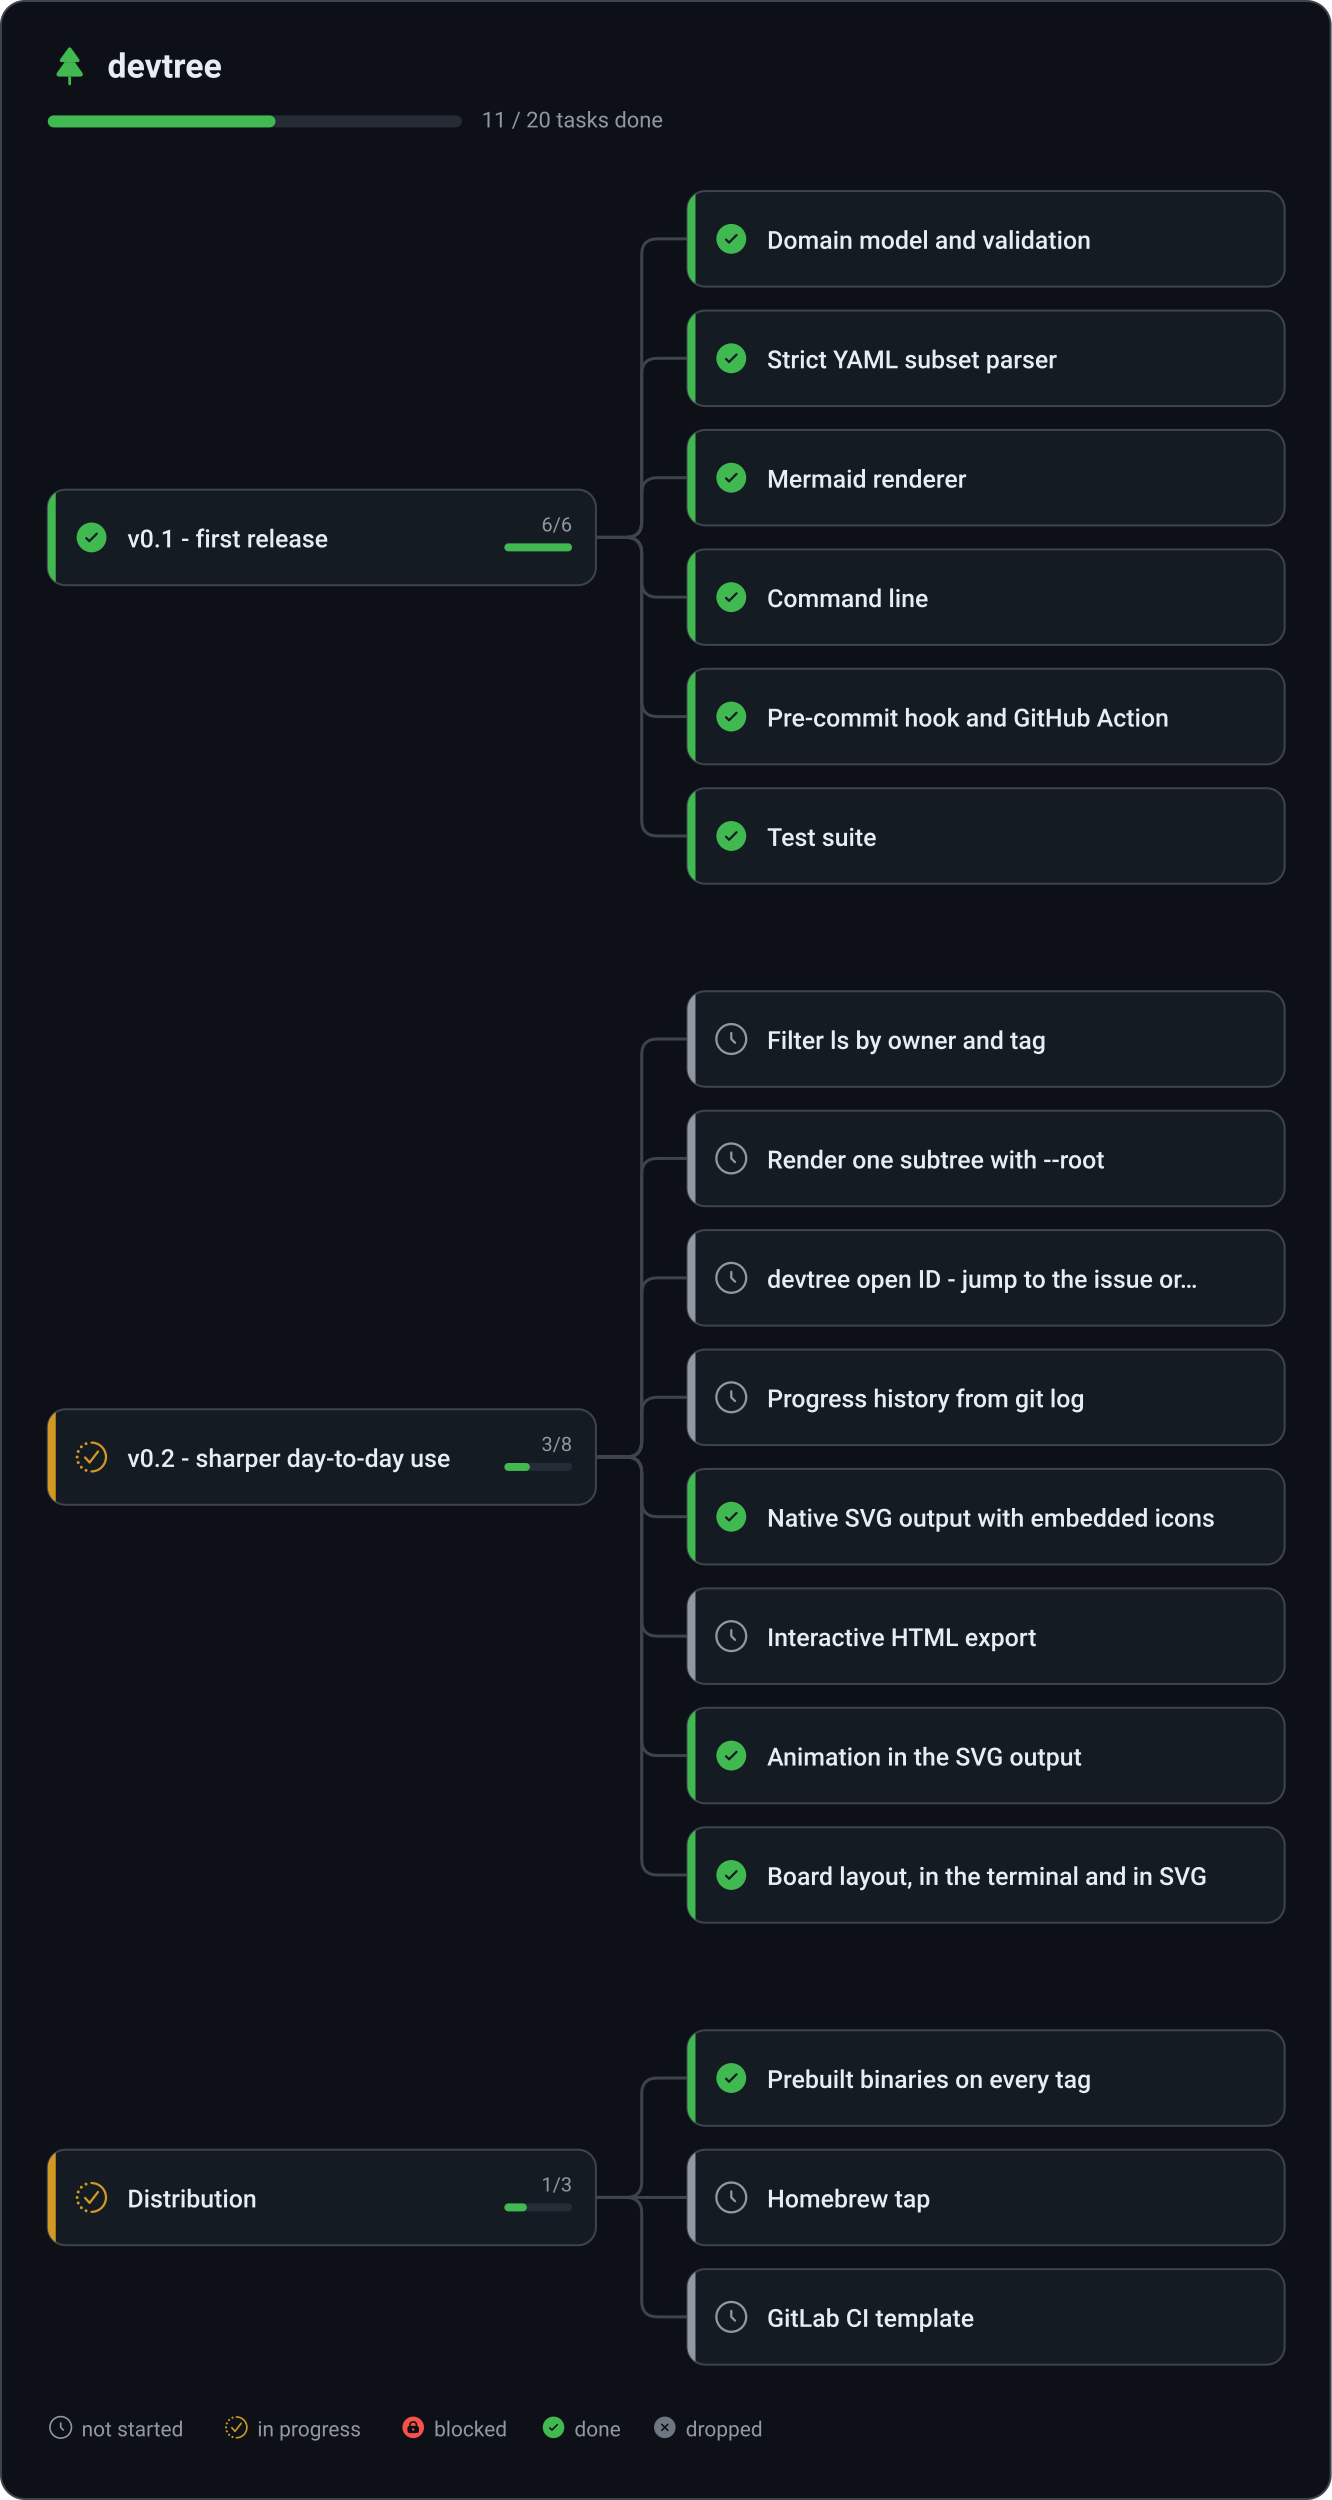
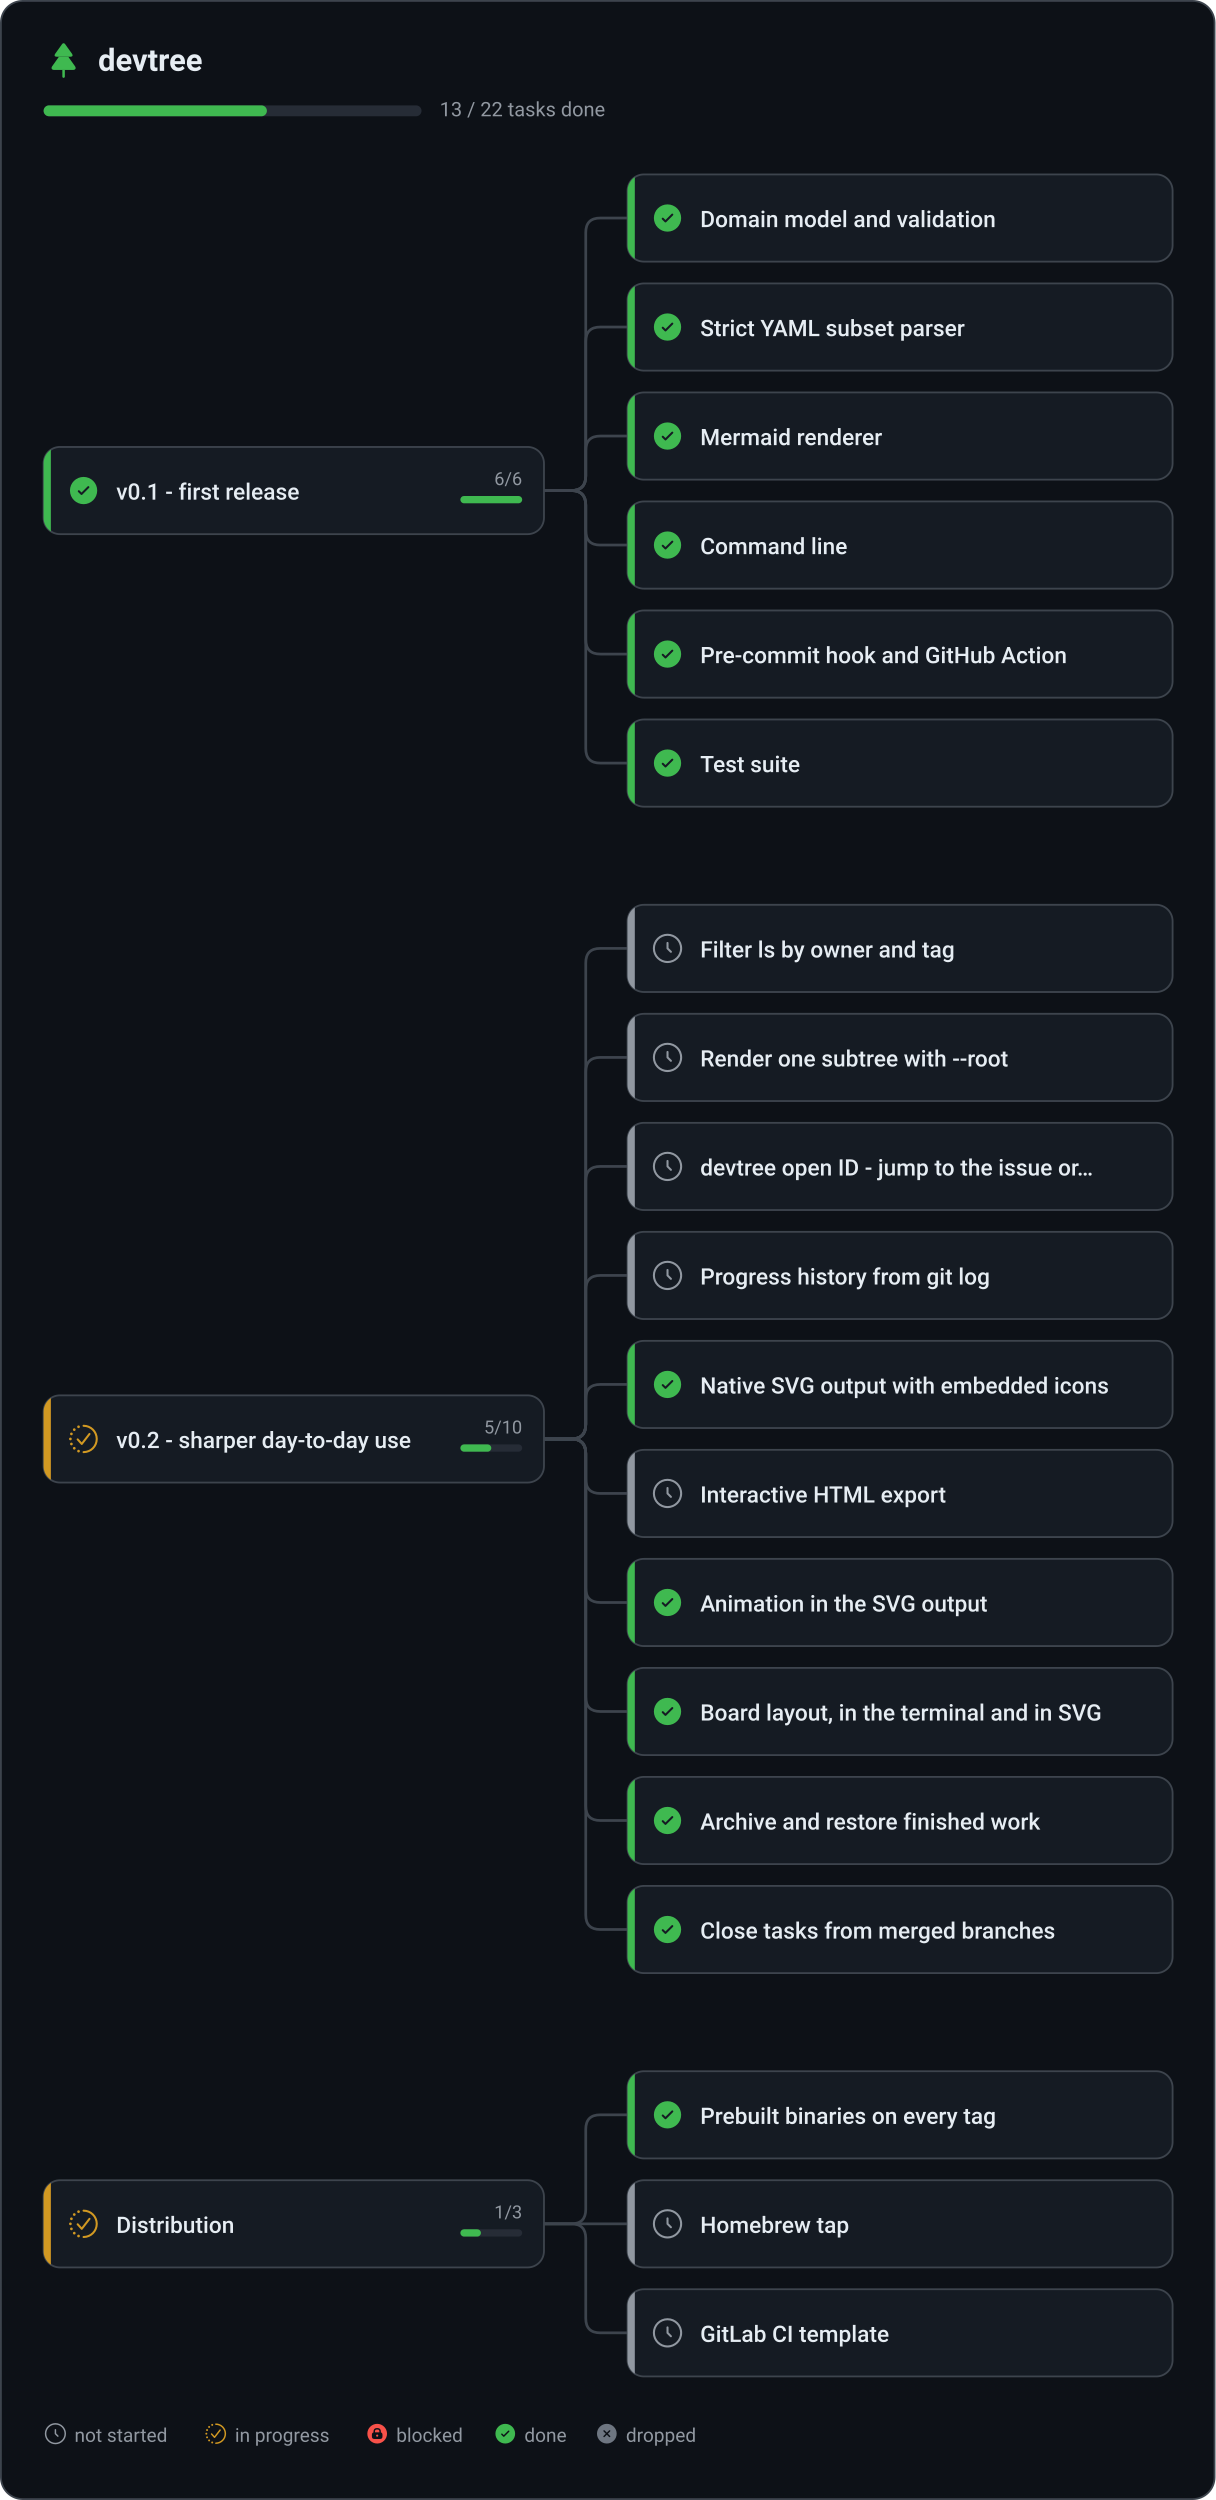
- <svg xmlns="http://www.w3.org/2000/svg" width="669" height="1256" viewBox="0 0 669 1256" font-family="system-ui,-apple-system,'Segoe UI',Roboto,'Helvetica Neue',Arial,sans-serif" role="img" aria-label="devtree development tree, 11 of 20 tasks done">
+ <svg xmlns="http://www.w3.org/2000/svg" width="669" height="1376" viewBox="0 0 669 1376" font-family="system-ui,-apple-system,'Segoe UI',Roboto,'Helvetica Neue',Arial,sans-serif" role="img" aria-label="devtree development tree, 13 of 22 tasks done">
  <style>
@keyframes dt-flow { to { stroke-dashoffset: -16 } }
@keyframes dt-grow { from { transform: scaleX(0) } to { transform: scaleX(1) } }
@keyframes dt-spin { to { transform: rotate(360deg) } }
.dt-flow { animation: dt-flow 1.1s linear infinite }
.dt-grow { animation: dt-grow .9s cubic-bezier(.2,.8,.2,1) both; transform-box: fill-box; transform-origin: left center }
.dt-spin { animation: dt-spin 8s linear infinite; transform-box: fill-box; transform-origin: center }
@media (prefers-reduced-motion: reduce) {
  .dt-flow, .dt-grow, .dt-spin { animation: none }
}
</style>
  <defs>
    <clipPath id="dt-card-0">
      <rect x="0" y="0" width="275.4" height="48.0" rx="9" />
    </clipPath>
    <clipPath id="dt-card-1">
      <rect x="0" y="0" width="300.0" height="48.0" rx="9" />
    </clipPath>
  </defs>
-   <rect x="0.5" y="0.5" width="668" height="1255" rx="12" fill="#0d1117" stroke="#3d444d" />
+   <rect x="0.5" y="0.5" width="668" height="1375" rx="12" fill="#0d1117" stroke="#3d444d" />
  <g transform="translate(24.0,22.0) scale(0.9167)" style="color:#3fb950">
    <path d="M16.169 10.06H7.829C6.649 10.06 6.239 9.27 6.929 8.31L11.099 2.47C11.589 1.77 12.409 1.77 12.899 2.47L17.069 8.31C17.759 9.27 17.349 10.06 16.169 10.06Z" fill="currentColor" />
    <path d="M17.59 17.999H6.41C4.83 17.999 4.29 16.949 5.22 15.669L9.21 10.059H14.79L18.78 15.669C19.71 16.949 19.17 17.999 17.59 17.999Z" fill="currentColor" />
    <path d="M12.75 18V22C12.75 22.41 12.41 22.75 12 22.75C11.59 22.75 11.25 22.41 11.25 22V18H12.75Z" fill="currentColor" />
  </g>
  <text x="54.0" y="39.0" font-size="17" font-weight="600" fill="#e6edf3">devtree</text>
  <rect x="24.0" y="58.0" width="208.0" height="6.0" rx="3.0" fill="#262c36" />
-   <rect x="24.0" y="58.0" width="114.4" height="6.0" rx="3.0" fill="#3fb950" class="dt-grow" />
-   <text x="242.0" y="64.0" font-size="11" fill="#9198a1">11 / 20 tasks done</text>
+   <rect x="24.0" y="58.0" width="122.9" height="6.0" rx="3.0" fill="#3fb950" class="dt-grow" />
+   <text x="242.0" y="64.0" font-size="11" fill="#9198a1">13 / 22 tasks done</text>
  <path d="M299.4 270.0 H314.4 Q322.4 270.0 322.4 262.0 V128.0 Q322.4 120.0 330.4 120.0 H345.4" fill="none" stroke="#3d444d" stroke-width="1.5" />
  <path d="M299.4 270.0 H314.4 Q322.4 270.0 322.4 262.0 V188.0 Q322.4 180.0 330.4 180.0 H345.4" fill="none" stroke="#3d444d" stroke-width="1.5" />
  <path d="M299.4 270.0 H314.4 Q322.4 270.0 322.4 262.0 V248.0 Q322.4 240.0 330.4 240.0 H345.4" fill="none" stroke="#3d444d" stroke-width="1.5" />
  <path d="M299.4 270.0 H314.4 Q322.4 270.0 322.4 278.0 V292.0 Q322.4 300.0 330.4 300.0 H345.4" fill="none" stroke="#3d444d" stroke-width="1.5" />
  <path d="M299.4 270.0 H314.4 Q322.4 270.0 322.4 278.0 V352.0 Q322.4 360.0 330.4 360.0 H345.4" fill="none" stroke="#3d444d" stroke-width="1.5" />
  <path d="M299.4 270.0 H314.4 Q322.4 270.0 322.4 278.0 V412.0 Q322.4 420.0 330.4 420.0 H345.4" fill="none" stroke="#3d444d" stroke-width="1.5" />
-   <path d="M299.4 732.0 H314.4 Q322.4 732.0 322.4 724.0 V530.0 Q322.4 522.0 330.4 522.0 H345.4" fill="none" stroke="#3d444d" stroke-width="1.5" />
-   <path d="M299.4 732.0 H314.4 Q322.4 732.0 322.4 724.0 V590.0 Q322.4 582.0 330.4 582.0 H345.4" fill="none" stroke="#3d444d" stroke-width="1.5" />
-   <path d="M299.4 732.0 H314.4 Q322.4 732.0 322.4 724.0 V650.0 Q322.4 642.0 330.4 642.0 H345.4" fill="none" stroke="#3d444d" stroke-width="1.5" />
-   <path d="M299.4 732.0 H314.4 Q322.4 732.0 322.4 724.0 V710.0 Q322.4 702.0 330.4 702.0 H345.4" fill="none" stroke="#3d444d" stroke-width="1.5" />
-   <path d="M299.4 732.0 H314.4 Q322.4 732.0 322.4 740.0 V754.0 Q322.4 762.0 330.4 762.0 H345.4" fill="none" stroke="#3d444d" stroke-width="1.5" />
-   <path d="M299.4 732.0 H314.4 Q322.4 732.0 322.4 740.0 V814.0 Q322.4 822.0 330.4 822.0 H345.4" fill="none" stroke="#3d444d" stroke-width="1.5" />
-   <path d="M299.4 732.0 H314.4 Q322.4 732.0 322.4 740.0 V874.0 Q322.4 882.0 330.4 882.0 H345.4" fill="none" stroke="#3d444d" stroke-width="1.5" />
-   <path d="M299.4 732.0 H314.4 Q322.4 732.0 322.4 740.0 V934.0 Q322.4 942.0 330.4 942.0 H345.4" fill="none" stroke="#3d444d" stroke-width="1.5" />
-   <path d="M299.4 1104.0 H314.4 Q322.4 1104.0 322.4 1096.0 V1052.0 Q322.4 1044.0 330.4 1044.0 H345.4" fill="none" stroke="#3d444d" stroke-width="1.5" />
-   <path d="M299.4 1104.0 H345.4" fill="none" stroke="#3d444d" stroke-width="1.5" />
-   <path d="M299.4 1104.0 H314.4 Q322.4 1104.0 322.4 1112.0 V1156.0 Q322.4 1164.0 330.4 1164.0 H345.4" fill="none" stroke="#3d444d" stroke-width="1.5" />
+   <path d="M299.4 792.0 H314.4 Q322.4 792.0 322.4 784.0 V530.0 Q322.4 522.0 330.4 522.0 H345.4" fill="none" stroke="#3d444d" stroke-width="1.5" />
+   <path d="M299.4 792.0 H314.4 Q322.4 792.0 322.4 784.0 V590.0 Q322.4 582.0 330.4 582.0 H345.4" fill="none" stroke="#3d444d" stroke-width="1.5" />
+   <path d="M299.4 792.0 H314.4 Q322.4 792.0 322.4 784.0 V650.0 Q322.4 642.0 330.4 642.0 H345.4" fill="none" stroke="#3d444d" stroke-width="1.5" />
+   <path d="M299.4 792.0 H314.4 Q322.4 792.0 322.4 784.0 V710.0 Q322.4 702.0 330.4 702.0 H345.4" fill="none" stroke="#3d444d" stroke-width="1.5" />
+   <path d="M299.4 792.0 H314.4 Q322.4 792.0 322.4 784.0 V770.0 Q322.4 762.0 330.4 762.0 H345.4" fill="none" stroke="#3d444d" stroke-width="1.5" />
+   <path d="M299.4 792.0 H314.4 Q322.4 792.0 322.4 800.0 V814.0 Q322.4 822.0 330.4 822.0 H345.4" fill="none" stroke="#3d444d" stroke-width="1.5" />
+   <path d="M299.4 792.0 H314.4 Q322.4 792.0 322.4 800.0 V874.0 Q322.4 882.0 330.4 882.0 H345.4" fill="none" stroke="#3d444d" stroke-width="1.5" />
+   <path d="M299.4 792.0 H314.4 Q322.4 792.0 322.4 800.0 V934.0 Q322.4 942.0 330.4 942.0 H345.4" fill="none" stroke="#3d444d" stroke-width="1.5" />
+   <path d="M299.4 792.0 H314.4 Q322.4 792.0 322.4 800.0 V994.0 Q322.4 1002.0 330.4 1002.0 H345.4" fill="none" stroke="#3d444d" stroke-width="1.5" />
+   <path d="M299.4 792.0 H314.4 Q322.4 792.0 322.4 800.0 V1054.0 Q322.4 1062.0 330.4 1062.0 H345.4" fill="none" stroke="#3d444d" stroke-width="1.5" />
+   <path d="M299.4 1224.0 H314.4 Q322.4 1224.0 322.4 1216.0 V1172.0 Q322.4 1164.0 330.4 1164.0 H345.4" fill="none" stroke="#3d444d" stroke-width="1.5" />
+   <path d="M299.4 1224.0 H345.4" fill="none" stroke="#3d444d" stroke-width="1.5" />
+   <path d="M299.4 1224.0 H314.4 Q322.4 1224.0 322.4 1232.0 V1276.0 Q322.4 1284.0 330.4 1284.0 H345.4" fill="none" stroke="#3d444d" stroke-width="1.5" />
  <rect x="24.0" y="246.0" width="275.4" height="48.0" rx="9.0" fill="#151b23" stroke="#3d444d" />
  <g transform="translate(24.0,246.0)" clip-path="url(#dt-card-0)">
    <rect x="0.0" y="0.0" width="4.0" height="48.0" rx="0.0" fill="#3fb950" />
  </g>
  <g transform="translate(37.0,261.0) scale(0.75)" style="color:#3fb950">
    <path fill-rule="evenodd" clip-rule="evenodd" d="M22 12C22 17.523 17.523 22 12 22C6.477 22 2 17.523 2 12C2 6.477 6.477 2 12 2C17.523 2 22 6.477 22 12ZM16.03 8.97C16.323 9.263 16.323 9.737 16.03 10.03L11.03 15.03C10.737 15.323 10.263 15.323 9.97 15.03L7.97 13.03C7.677 12.737 7.677 12.263 7.97 11.97C8.263 11.677 8.737 11.677 9.03 11.97L10.5 13.439L12.735 11.204L14.97 8.97C15.263 8.677 15.737 8.677 16.03 8.97Z" fill="currentColor" />
  </g>
  <text x="64.0" y="275.0" font-size="12.5" font-weight="500" fill="#e6edf3">v0.1 - first release</text>
  <text x="287.4" y="267.0" font-size="10" fill="#9198a1" text-anchor="end">6/6</text>
  <rect x="253.4" y="273.0" width="34.0" height="4.0" rx="2.0" fill="#262c36" />
  <rect x="253.4" y="273.0" width="34.0" height="4.0" rx="2.0" fill="#3fb950" class="dt-grow" />
  <rect x="345.4" y="96.0" width="300.0" height="48.0" rx="9.0" fill="#151b23" stroke="#3d444d" />
  <g transform="translate(345.4,96.0)" clip-path="url(#dt-card-1)">
    <rect x="0.0" y="0.0" width="4.0" height="48.0" rx="0.0" fill="#3fb950" />
  </g>
  <g transform="translate(358.4,111.0) scale(0.75)" style="color:#3fb950">
    <path fill-rule="evenodd" clip-rule="evenodd" d="M22 12C22 17.523 17.523 22 12 22C6.477 22 2 17.523 2 12C2 6.477 6.477 2 12 2C17.523 2 22 6.477 22 12ZM16.03 8.97C16.323 9.263 16.323 9.737 16.03 10.03L11.03 15.03C10.737 15.323 10.263 15.323 9.97 15.03L7.97 13.03C7.677 12.737 7.677 12.263 7.97 11.97C8.263 11.677 8.737 11.677 9.03 11.97L10.5 13.439L12.735 11.204L14.97 8.97C15.263 8.677 15.737 8.677 16.03 8.97Z" fill="currentColor" />
  </g>
  <text x="385.4" y="125.0" font-size="12.5" font-weight="500" fill="#e6edf3">Domain model and validation</text>
  <rect x="345.4" y="156.0" width="300.0" height="48.0" rx="9.0" fill="#151b23" stroke="#3d444d" />
  <g transform="translate(345.4,156.0)" clip-path="url(#dt-card-1)">
    <rect x="0.0" y="0.0" width="4.0" height="48.0" rx="0.0" fill="#3fb950" />
  </g>
  <g transform="translate(358.4,171.0) scale(0.75)" style="color:#3fb950">
    <path fill-rule="evenodd" clip-rule="evenodd" d="M22 12C22 17.523 17.523 22 12 22C6.477 22 2 17.523 2 12C2 6.477 6.477 2 12 2C17.523 2 22 6.477 22 12ZM16.03 8.97C16.323 9.263 16.323 9.737 16.03 10.03L11.03 15.03C10.737 15.323 10.263 15.323 9.97 15.03L7.97 13.03C7.677 12.737 7.677 12.263 7.97 11.97C8.263 11.677 8.737 11.677 9.03 11.97L10.5 13.439L12.735 11.204L14.97 8.97C15.263 8.677 15.737 8.677 16.03 8.97Z" fill="currentColor" />
  </g>
  <text x="385.4" y="185.0" font-size="12.5" font-weight="500" fill="#e6edf3">Strict YAML subset parser</text>
  <rect x="345.4" y="216.0" width="300.0" height="48.0" rx="9.0" fill="#151b23" stroke="#3d444d" />
  <g transform="translate(345.4,216.0)" clip-path="url(#dt-card-1)">
    <rect x="0.0" y="0.0" width="4.0" height="48.0" rx="0.0" fill="#3fb950" />
  </g>
  <g transform="translate(358.4,231.0) scale(0.75)" style="color:#3fb950">
    <path fill-rule="evenodd" clip-rule="evenodd" d="M22 12C22 17.523 17.523 22 12 22C6.477 22 2 17.523 2 12C2 6.477 6.477 2 12 2C17.523 2 22 6.477 22 12ZM16.03 8.97C16.323 9.263 16.323 9.737 16.03 10.03L11.03 15.03C10.737 15.323 10.263 15.323 9.97 15.03L7.97 13.03C7.677 12.737 7.677 12.263 7.97 11.97C8.263 11.677 8.737 11.677 9.03 11.97L10.5 13.439L12.735 11.204L14.97 8.97C15.263 8.677 15.737 8.677 16.03 8.97Z" fill="currentColor" />
  </g>
  <text x="385.4" y="245.0" font-size="12.5" font-weight="500" fill="#e6edf3">Mermaid renderer</text>
  <rect x="345.4" y="276.0" width="300.0" height="48.0" rx="9.0" fill="#151b23" stroke="#3d444d" />
  <g transform="translate(345.4,276.0)" clip-path="url(#dt-card-1)">
    <rect x="0.0" y="0.0" width="4.0" height="48.0" rx="0.0" fill="#3fb950" />
  </g>
  <g transform="translate(358.4,291.0) scale(0.75)" style="color:#3fb950">
    <path fill-rule="evenodd" clip-rule="evenodd" d="M22 12C22 17.523 17.523 22 12 22C6.477 22 2 17.523 2 12C2 6.477 6.477 2 12 2C17.523 2 22 6.477 22 12ZM16.03 8.97C16.323 9.263 16.323 9.737 16.03 10.03L11.03 15.03C10.737 15.323 10.263 15.323 9.97 15.03L7.97 13.03C7.677 12.737 7.677 12.263 7.97 11.97C8.263 11.677 8.737 11.677 9.03 11.97L10.5 13.439L12.735 11.204L14.97 8.97C15.263 8.677 15.737 8.677 16.03 8.97Z" fill="currentColor" />
  </g>
  <text x="385.4" y="305.0" font-size="12.5" font-weight="500" fill="#e6edf3">Command line</text>
  <rect x="345.4" y="336.0" width="300.0" height="48.0" rx="9.0" fill="#151b23" stroke="#3d444d" />
  <g transform="translate(345.4,336.0)" clip-path="url(#dt-card-1)">
    <rect x="0.0" y="0.0" width="4.0" height="48.0" rx="0.0" fill="#3fb950" />
  </g>
  <g transform="translate(358.4,351.0) scale(0.75)" style="color:#3fb950">
    <path fill-rule="evenodd" clip-rule="evenodd" d="M22 12C22 17.523 17.523 22 12 22C6.477 22 2 17.523 2 12C2 6.477 6.477 2 12 2C17.523 2 22 6.477 22 12ZM16.03 8.97C16.323 9.263 16.323 9.737 16.03 10.03L11.03 15.03C10.737 15.323 10.263 15.323 9.97 15.03L7.97 13.03C7.677 12.737 7.677 12.263 7.97 11.97C8.263 11.677 8.737 11.677 9.03 11.97L10.5 13.439L12.735 11.204L14.97 8.97C15.263 8.677 15.737 8.677 16.03 8.97Z" fill="currentColor" />
  </g>
  <text x="385.4" y="365.0" font-size="12.5" font-weight="500" fill="#e6edf3">Pre-commit hook and GitHub Action</text>
  <rect x="345.4" y="396.0" width="300.0" height="48.0" rx="9.0" fill="#151b23" stroke="#3d444d" />
  <g transform="translate(345.4,396.0)" clip-path="url(#dt-card-1)">
    <rect x="0.0" y="0.0" width="4.0" height="48.0" rx="0.0" fill="#3fb950" />
  </g>
  <g transform="translate(358.4,411.0) scale(0.75)" style="color:#3fb950">
    <path fill-rule="evenodd" clip-rule="evenodd" d="M22 12C22 17.523 17.523 22 12 22C6.477 22 2 17.523 2 12C2 6.477 6.477 2 12 2C17.523 2 22 6.477 22 12ZM16.03 8.97C16.323 9.263 16.323 9.737 16.03 10.03L11.03 15.03C10.737 15.323 10.263 15.323 9.97 15.03L7.97 13.03C7.677 12.737 7.677 12.263 7.97 11.97C8.263 11.677 8.737 11.677 9.03 11.97L10.5 13.439L12.735 11.204L14.97 8.97C15.263 8.677 15.737 8.677 16.03 8.97Z" fill="currentColor" />
  </g>
  <text x="385.4" y="425.0" font-size="12.5" font-weight="500" fill="#e6edf3">Test suite</text>
-   <rect x="24.0" y="708.0" width="275.4" height="48.0" rx="9.0" fill="#151b23" stroke="#3d444d" />
-   <g transform="translate(24.0,708.0)" clip-path="url(#dt-card-0)">
+   <rect x="24.0" y="768.0" width="275.4" height="48.0" rx="9.0" fill="#151b23" stroke="#3d444d" />
+   <g transform="translate(24.0,768.0)" clip-path="url(#dt-card-0)">
    <rect x="0.0" y="0.0" width="4.0" height="48.0" rx="0.0" fill="#d29922" />
  </g>
-   <g transform="translate(37.0,723.0) scale(0.75)" style="color:#d29922">
+   <g transform="translate(37.0,783.0) scale(0.75)" style="color:#d29922">
    <g class="dt-spin">
      <path d="M 12 2.333 c 5.339 0 9.667 4.328 9.667 9.667 s -4.328 9.667 -9.667 9.667" fill="none" stroke="currentColor" stroke-linecap="round" stroke-linejoin="round" stroke-width="1.5" />
      <polyline points="7.667 12.333 10.667 15.667 16.333 8.333" fill="none" stroke="currentColor" stroke-linecap="round" stroke-linejoin="round" stroke-width="1.5" />
      <circle cx="5.164" cy="18.836" r="1" fill="currentColor" />
      <circle cx="2.333" cy="12" r="1" fill="currentColor" />
      <circle cx="5.164" cy="5.164" r="1" fill="currentColor" />
      <circle cx="8.301" cy="20.931" r="1" fill="currentColor" />
      <circle cx="3.069" cy="15.699" r="1" fill="currentColor" />
      <circle cx="3.069" cy="8.301" r="1" fill="currentColor" />
      <circle cx="8.301" cy="3.069" r="1" fill="currentColor" />
    </g>
  </g>
-   <text x="64.0" y="737.0" font-size="12.5" font-weight="500" fill="#e6edf3">v0.2 - sharper day-to-day use</text>
-   <text x="287.4" y="729.0" font-size="10" fill="#9198a1" text-anchor="end">3/8</text>
-   <rect x="253.4" y="735.0" width="34.0" height="4.0" rx="2.0" fill="#262c36" />
-   <rect x="253.4" y="735.0" width="12.8" height="4.0" rx="2.0" fill="#3fb950" class="dt-grow" />
+   <text x="64.0" y="797.0" font-size="12.5" font-weight="500" fill="#e6edf3">v0.2 - sharper day-to-day use</text>
+   <text x="287.4" y="789.0" font-size="10" fill="#9198a1" text-anchor="end">5/10</text>
+   <rect x="253.4" y="795.0" width="34.0" height="4.0" rx="2.0" fill="#262c36" />
+   <rect x="253.4" y="795.0" width="17.0" height="4.0" rx="2.0" fill="#3fb950" class="dt-grow" />
  <rect x="345.4" y="498.0" width="300.0" height="48.0" rx="9.0" fill="#151b23" stroke="#3d444d" />
  <g transform="translate(345.4,498.0)" clip-path="url(#dt-card-1)">
    <rect x="0.0" y="0.0" width="4.0" height="48.0" rx="0.0" fill="#9198a1" />
  </g>
  <g transform="translate(358.4,513.0) scale(0.75)" style="color:#9198a1">
    <path fill-rule="evenodd" clip-rule="evenodd" d="M12 2.75C6.891 2.75 2.75 6.891 2.75 12C2.75 17.109 6.891 21.25 12 21.25C17.109 21.25 21.25 17.109 21.25 12C21.25 6.891 17.109 2.75 12 2.75ZM1.25 12C1.25 6.063 6.063 1.25 12 1.25C17.937 1.25 22.75 6.063 22.75 12C22.75 17.937 17.937 22.75 12 22.75C6.063 22.75 1.25 17.937 1.25 12ZM12 7.25C12.414 7.25 12.75 7.586 12.75 8V11.689L15.03 13.97C15.323 14.263 15.323 14.737 15.03 15.03C14.737 15.323 14.263 15.323 13.97 15.03L11.47 12.53C11.329 12.39 11.25 12.199 11.25 12V8C11.25 7.586 11.586 7.25 12 7.25Z" fill="currentColor" />
  </g>
  <text x="385.4" y="527.0" font-size="12.5" font-weight="500" fill="#e6edf3">Filter ls by owner and tag</text>
  <rect x="345.4" y="558.0" width="300.0" height="48.0" rx="9.0" fill="#151b23" stroke="#3d444d" />
  <g transform="translate(345.4,558.0)" clip-path="url(#dt-card-1)">
    <rect x="0.0" y="0.0" width="4.0" height="48.0" rx="0.0" fill="#9198a1" />
  </g>
  <g transform="translate(358.4,573.0) scale(0.75)" style="color:#9198a1">
    <path fill-rule="evenodd" clip-rule="evenodd" d="M12 2.75C6.891 2.75 2.75 6.891 2.75 12C2.75 17.109 6.891 21.25 12 21.25C17.109 21.25 21.25 17.109 21.25 12C21.25 6.891 17.109 2.75 12 2.75ZM1.25 12C1.25 6.063 6.063 1.25 12 1.25C17.937 1.25 22.75 6.063 22.75 12C22.75 17.937 17.937 22.75 12 22.75C6.063 22.75 1.25 17.937 1.25 12ZM12 7.25C12.414 7.25 12.75 7.586 12.75 8V11.689L15.03 13.97C15.323 14.263 15.323 14.737 15.03 15.03C14.737 15.323 14.263 15.323 13.97 15.03L11.47 12.53C11.329 12.39 11.25 12.199 11.25 12V8C11.25 7.586 11.586 7.25 12 7.25Z" fill="currentColor" />
  </g>
  <text x="385.4" y="587.0" font-size="12.5" font-weight="500" fill="#e6edf3">Render one subtree with --root</text>
  <rect x="345.4" y="618.0" width="300.0" height="48.0" rx="9.0" fill="#151b23" stroke="#3d444d" />
  <g transform="translate(345.4,618.0)" clip-path="url(#dt-card-1)">
    <rect x="0.0" y="0.0" width="4.0" height="48.0" rx="0.0" fill="#9198a1" />
  </g>
  <g transform="translate(358.4,633.0) scale(0.75)" style="color:#9198a1">
    <path fill-rule="evenodd" clip-rule="evenodd" d="M12 2.75C6.891 2.75 2.75 6.891 2.75 12C2.75 17.109 6.891 21.25 12 21.25C17.109 21.25 21.25 17.109 21.25 12C21.25 6.891 17.109 2.75 12 2.75ZM1.25 12C1.25 6.063 6.063 1.25 12 1.25C17.937 1.25 22.75 6.063 22.75 12C22.75 17.937 17.937 22.75 12 22.75C6.063 22.75 1.25 17.937 1.25 12ZM12 7.25C12.414 7.25 12.75 7.586 12.75 8V11.689L15.03 13.97C15.323 14.263 15.323 14.737 15.03 15.03C14.737 15.323 14.263 15.323 13.97 15.03L11.47 12.53C11.329 12.39 11.25 12.199 11.25 12V8C11.25 7.586 11.586 7.25 12 7.25Z" fill="currentColor" />
  </g>
  <text x="385.4" y="647.0" font-size="12.5" font-weight="500" fill="#e6edf3">devtree open ID - jump to the issue or…</text>
  <rect x="345.4" y="678.0" width="300.0" height="48.0" rx="9.0" fill="#151b23" stroke="#3d444d" />
  <g transform="translate(345.4,678.0)" clip-path="url(#dt-card-1)">
    <rect x="0.0" y="0.0" width="4.0" height="48.0" rx="0.0" fill="#9198a1" />
  </g>
  <g transform="translate(358.4,693.0) scale(0.75)" style="color:#9198a1">
    <path fill-rule="evenodd" clip-rule="evenodd" d="M12 2.75C6.891 2.75 2.75 6.891 2.75 12C2.75 17.109 6.891 21.25 12 21.25C17.109 21.25 21.25 17.109 21.25 12C21.25 6.891 17.109 2.75 12 2.75ZM1.25 12C1.25 6.063 6.063 1.25 12 1.25C17.937 1.25 22.75 6.063 22.75 12C22.75 17.937 17.937 22.75 12 22.75C6.063 22.75 1.25 17.937 1.25 12ZM12 7.25C12.414 7.25 12.75 7.586 12.75 8V11.689L15.03 13.97C15.323 14.263 15.323 14.737 15.03 15.03C14.737 15.323 14.263 15.323 13.97 15.03L11.47 12.53C11.329 12.39 11.25 12.199 11.25 12V8C11.25 7.586 11.586 7.25 12 7.25Z" fill="currentColor" />
  </g>
  <text x="385.4" y="707.0" font-size="12.5" font-weight="500" fill="#e6edf3">Progress history from git log</text>
  <rect x="345.4" y="738.0" width="300.0" height="48.0" rx="9.0" fill="#151b23" stroke="#3d444d" />
  <g transform="translate(345.4,738.0)" clip-path="url(#dt-card-1)">
    <rect x="0.0" y="0.0" width="4.0" height="48.0" rx="0.0" fill="#3fb950" />
  </g>
  <g transform="translate(358.4,753.0) scale(0.75)" style="color:#3fb950">
    <path fill-rule="evenodd" clip-rule="evenodd" d="M22 12C22 17.523 17.523 22 12 22C6.477 22 2 17.523 2 12C2 6.477 6.477 2 12 2C17.523 2 22 6.477 22 12ZM16.03 8.97C16.323 9.263 16.323 9.737 16.03 10.03L11.03 15.03C10.737 15.323 10.263 15.323 9.97 15.03L7.97 13.03C7.677 12.737 7.677 12.263 7.97 11.97C8.263 11.677 8.737 11.677 9.03 11.97L10.5 13.439L12.735 11.204L14.97 8.97C15.263 8.677 15.737 8.677 16.03 8.97Z" fill="currentColor" />
  </g>
  <text x="385.4" y="767.0" font-size="12.5" font-weight="500" fill="#e6edf3">Native SVG output with embedded icons</text>
  <rect x="345.4" y="798.0" width="300.0" height="48.0" rx="9.0" fill="#151b23" stroke="#3d444d" />
  <g transform="translate(345.4,798.0)" clip-path="url(#dt-card-1)">
    <rect x="0.0" y="0.0" width="4.0" height="48.0" rx="0.0" fill="#9198a1" />
  </g>
  <g transform="translate(358.4,813.0) scale(0.75)" style="color:#9198a1">
    <path fill-rule="evenodd" clip-rule="evenodd" d="M12 2.75C6.891 2.75 2.75 6.891 2.75 12C2.75 17.109 6.891 21.25 12 21.25C17.109 21.25 21.25 17.109 21.25 12C21.25 6.891 17.109 2.75 12 2.75ZM1.25 12C1.25 6.063 6.063 1.25 12 1.25C17.937 1.25 22.75 6.063 22.75 12C22.75 17.937 17.937 22.75 12 22.75C6.063 22.75 1.25 17.937 1.25 12ZM12 7.25C12.414 7.25 12.75 7.586 12.75 8V11.689L15.03 13.97C15.323 14.263 15.323 14.737 15.03 15.03C14.737 15.323 14.263 15.323 13.97 15.03L11.47 12.53C11.329 12.39 11.25 12.199 11.25 12V8C11.25 7.586 11.586 7.25 12 7.25Z" fill="currentColor" />
  </g>
  <text x="385.4" y="827.0" font-size="12.5" font-weight="500" fill="#e6edf3">Interactive HTML export</text>
  <rect x="345.4" y="858.0" width="300.0" height="48.0" rx="9.0" fill="#151b23" stroke="#3d444d" />
  <g transform="translate(345.4,858.0)" clip-path="url(#dt-card-1)">
    <rect x="0.0" y="0.0" width="4.0" height="48.0" rx="0.0" fill="#3fb950" />
  </g>
  <g transform="translate(358.4,873.0) scale(0.75)" style="color:#3fb950">
    <path fill-rule="evenodd" clip-rule="evenodd" d="M22 12C22 17.523 17.523 22 12 22C6.477 22 2 17.523 2 12C2 6.477 6.477 2 12 2C17.523 2 22 6.477 22 12ZM16.03 8.97C16.323 9.263 16.323 9.737 16.03 10.03L11.03 15.03C10.737 15.323 10.263 15.323 9.97 15.03L7.97 13.03C7.677 12.737 7.677 12.263 7.97 11.97C8.263 11.677 8.737 11.677 9.03 11.97L10.5 13.439L12.735 11.204L14.97 8.97C15.263 8.677 15.737 8.677 16.03 8.97Z" fill="currentColor" />
  </g>
  <text x="385.4" y="887.0" font-size="12.5" font-weight="500" fill="#e6edf3">Animation in the SVG output</text>
  <rect x="345.4" y="918.0" width="300.0" height="48.0" rx="9.0" fill="#151b23" stroke="#3d444d" />
  <g transform="translate(345.4,918.0)" clip-path="url(#dt-card-1)">
    <rect x="0.0" y="0.0" width="4.0" height="48.0" rx="0.0" fill="#3fb950" />
  </g>
  <g transform="translate(358.4,933.0) scale(0.75)" style="color:#3fb950">
    <path fill-rule="evenodd" clip-rule="evenodd" d="M22 12C22 17.523 17.523 22 12 22C6.477 22 2 17.523 2 12C2 6.477 6.477 2 12 2C17.523 2 22 6.477 22 12ZM16.03 8.97C16.323 9.263 16.323 9.737 16.03 10.03L11.03 15.03C10.737 15.323 10.263 15.323 9.97 15.03L7.97 13.03C7.677 12.737 7.677 12.263 7.97 11.97C8.263 11.677 8.737 11.677 9.03 11.97L10.5 13.439L12.735 11.204L14.97 8.97C15.263 8.677 15.737 8.677 16.03 8.97Z" fill="currentColor" />
  </g>
  <text x="385.4" y="947.0" font-size="12.5" font-weight="500" fill="#e6edf3">Board layout, in the terminal and in SVG</text>
-   <rect x="24.0" y="1080.0" width="275.4" height="48.0" rx="9.0" fill="#151b23" stroke="#3d444d" />
-   <g transform="translate(24.0,1080.0)" clip-path="url(#dt-card-0)">
+   <rect x="345.4" y="978.0" width="300.0" height="48.0" rx="9.0" fill="#151b23" stroke="#3d444d" />
+   <g transform="translate(345.4,978.0)" clip-path="url(#dt-card-1)">
+     <rect x="0.0" y="0.0" width="4.0" height="48.0" rx="0.0" fill="#3fb950" />
+   </g>
+   <g transform="translate(358.4,993.0) scale(0.75)" style="color:#3fb950">
+     <path fill-rule="evenodd" clip-rule="evenodd" d="M22 12C22 17.523 17.523 22 12 22C6.477 22 2 17.523 2 12C2 6.477 6.477 2 12 2C17.523 2 22 6.477 22 12ZM16.03 8.97C16.323 9.263 16.323 9.737 16.03 10.03L11.03 15.03C10.737 15.323 10.263 15.323 9.97 15.03L7.97 13.03C7.677 12.737 7.677 12.263 7.97 11.97C8.263 11.677 8.737 11.677 9.03 11.97L10.5 13.439L12.735 11.204L14.97 8.97C15.263 8.677 15.737 8.677 16.03 8.97Z" fill="currentColor" />
+   </g>
+   <text x="385.4" y="1007.0" font-size="12.5" font-weight="500" fill="#e6edf3">Archive and restore finished work</text>
+   <rect x="345.4" y="1038.0" width="300.0" height="48.0" rx="9.0" fill="#151b23" stroke="#3d444d" />
+   <g transform="translate(345.4,1038.0)" clip-path="url(#dt-card-1)">
+     <rect x="0.0" y="0.0" width="4.0" height="48.0" rx="0.0" fill="#3fb950" />
+   </g>
+   <g transform="translate(358.4,1053.0) scale(0.75)" style="color:#3fb950">
+     <path fill-rule="evenodd" clip-rule="evenodd" d="M22 12C22 17.523 17.523 22 12 22C6.477 22 2 17.523 2 12C2 6.477 6.477 2 12 2C17.523 2 22 6.477 22 12ZM16.03 8.97C16.323 9.263 16.323 9.737 16.03 10.03L11.03 15.03C10.737 15.323 10.263 15.323 9.97 15.03L7.97 13.03C7.677 12.737 7.677 12.263 7.97 11.97C8.263 11.677 8.737 11.677 9.03 11.97L10.5 13.439L12.735 11.204L14.97 8.97C15.263 8.677 15.737 8.677 16.03 8.97Z" fill="currentColor" />
+   </g>
+   <text x="385.4" y="1067.0" font-size="12.5" font-weight="500" fill="#e6edf3">Close tasks from merged branches</text>
+   <rect x="24.0" y="1200.0" width="275.4" height="48.0" rx="9.0" fill="#151b23" stroke="#3d444d" />
+   <g transform="translate(24.0,1200.0)" clip-path="url(#dt-card-0)">
    <rect x="0.0" y="0.0" width="4.0" height="48.0" rx="0.0" fill="#d29922" />
  </g>
-   <g transform="translate(37.0,1095.0) scale(0.75)" style="color:#d29922">
+   <g transform="translate(37.0,1215.0) scale(0.75)" style="color:#d29922">
    <g class="dt-spin">
      <path d="M 12 2.333 c 5.339 0 9.667 4.328 9.667 9.667 s -4.328 9.667 -9.667 9.667" fill="none" stroke="currentColor" stroke-linecap="round" stroke-linejoin="round" stroke-width="1.5" />
      <polyline points="7.667 12.333 10.667 15.667 16.333 8.333" fill="none" stroke="currentColor" stroke-linecap="round" stroke-linejoin="round" stroke-width="1.5" />
      <circle cx="5.164" cy="18.836" r="1" fill="currentColor" />
      <circle cx="2.333" cy="12" r="1" fill="currentColor" />
      <circle cx="5.164" cy="5.164" r="1" fill="currentColor" />
      <circle cx="8.301" cy="20.931" r="1" fill="currentColor" />
      <circle cx="3.069" cy="15.699" r="1" fill="currentColor" />
      <circle cx="3.069" cy="8.301" r="1" fill="currentColor" />
      <circle cx="8.301" cy="3.069" r="1" fill="currentColor" />
    </g>
  </g>
-   <text x="64.0" y="1109.0" font-size="12.5" font-weight="500" fill="#e6edf3">Distribution</text>
-   <text x="287.4" y="1101.0" font-size="10" fill="#9198a1" text-anchor="end">1/3</text>
-   <rect x="253.4" y="1107.0" width="34.0" height="4.0" rx="2.0" fill="#262c36" />
-   <rect x="253.4" y="1107.0" width="11.3" height="4.0" rx="2.0" fill="#3fb950" class="dt-grow" />
-   <rect x="345.4" y="1020.0" width="300.0" height="48.0" rx="9.0" fill="#151b23" stroke="#3d444d" />
-   <g transform="translate(345.4,1020.0)" clip-path="url(#dt-card-1)">
-     <rect x="0.0" y="0.0" width="4.0" height="48.0" rx="0.0" fill="#3fb950" />
-   </g>
-   <g transform="translate(358.4,1035.0) scale(0.75)" style="color:#3fb950">
-     <path fill-rule="evenodd" clip-rule="evenodd" d="M22 12C22 17.523 17.523 22 12 22C6.477 22 2 17.523 2 12C2 6.477 6.477 2 12 2C17.523 2 22 6.477 22 12ZM16.03 8.97C16.323 9.263 16.323 9.737 16.03 10.03L11.03 15.03C10.737 15.323 10.263 15.323 9.97 15.03L7.97 13.03C7.677 12.737 7.677 12.263 7.97 11.97C8.263 11.677 8.737 11.677 9.03 11.97L10.5 13.439L12.735 11.204L14.97 8.97C15.263 8.677 15.737 8.677 16.03 8.97Z" fill="currentColor" />
-   </g>
-   <text x="385.4" y="1049.0" font-size="12.5" font-weight="500" fill="#e6edf3">Prebuilt binaries on every tag</text>
-   <rect x="345.4" y="1080.0" width="300.0" height="48.0" rx="9.0" fill="#151b23" stroke="#3d444d" />
-   <g transform="translate(345.4,1080.0)" clip-path="url(#dt-card-1)">
-     <rect x="0.0" y="0.0" width="4.0" height="48.0" rx="0.0" fill="#9198a1" />
-   </g>
-   <g transform="translate(358.4,1095.0) scale(0.75)" style="color:#9198a1">
-     <path fill-rule="evenodd" clip-rule="evenodd" d="M12 2.75C6.891 2.75 2.75 6.891 2.75 12C2.75 17.109 6.891 21.25 12 21.25C17.109 21.25 21.25 17.109 21.25 12C21.25 6.891 17.109 2.75 12 2.75ZM1.25 12C1.25 6.063 6.063 1.25 12 1.25C17.937 1.25 22.75 6.063 22.75 12C22.75 17.937 17.937 22.75 12 22.75C6.063 22.75 1.25 17.937 1.25 12ZM12 7.25C12.414 7.25 12.75 7.586 12.75 8V11.689L15.03 13.97C15.323 14.263 15.323 14.737 15.03 15.03C14.737 15.323 14.263 15.323 13.97 15.03L11.47 12.53C11.329 12.39 11.25 12.199 11.25 12V8C11.25 7.586 11.586 7.25 12 7.25Z" fill="currentColor" />
-   </g>
-   <text x="385.4" y="1109.0" font-size="12.5" font-weight="500" fill="#e6edf3">Homebrew tap</text>
+   <text x="64.0" y="1229.0" font-size="12.5" font-weight="500" fill="#e6edf3">Distribution</text>
+   <text x="287.4" y="1221.0" font-size="10" fill="#9198a1" text-anchor="end">1/3</text>
+   <rect x="253.4" y="1227.0" width="34.0" height="4.0" rx="2.0" fill="#262c36" />
+   <rect x="253.4" y="1227.0" width="11.3" height="4.0" rx="2.0" fill="#3fb950" class="dt-grow" />
  <rect x="345.4" y="1140.0" width="300.0" height="48.0" rx="9.0" fill="#151b23" stroke="#3d444d" />
  <g transform="translate(345.4,1140.0)" clip-path="url(#dt-card-1)">
-     <rect x="0.0" y="0.0" width="4.0" height="48.0" rx="0.0" fill="#9198a1" />
-   </g>
-   <g transform="translate(358.4,1155.0) scale(0.75)" style="color:#9198a1">
-     <path fill-rule="evenodd" clip-rule="evenodd" d="M12 2.75C6.891 2.75 2.75 6.891 2.75 12C2.75 17.109 6.891 21.25 12 21.25C17.109 21.25 21.25 17.109 21.25 12C21.25 6.891 17.109 2.75 12 2.75ZM1.25 12C1.25 6.063 6.063 1.25 12 1.25C17.937 1.25 22.75 6.063 22.75 12C22.75 17.937 17.937 22.75 12 22.75C6.063 22.75 1.25 17.937 1.25 12ZM12 7.25C12.414 7.25 12.75 7.586 12.75 8V11.689L15.03 13.97C15.323 14.263 15.323 14.737 15.03 15.03C14.737 15.323 14.263 15.323 13.97 15.03L11.47 12.53C11.329 12.39 11.25 12.199 11.25 12V8C11.25 7.586 11.586 7.25 12 7.25Z" fill="currentColor" />
-   </g>
-   <text x="385.4" y="1169.0" font-size="12.5" font-weight="500" fill="#e6edf3">GitLab CI template</text>
-   <g transform="translate(24.0,1213.0) scale(0.5417)" style="color:#9198a1">
-     <path fill-rule="evenodd" clip-rule="evenodd" d="M12 2.75C6.891 2.75 2.75 6.891 2.75 12C2.75 17.109 6.891 21.25 12 21.25C17.109 21.25 21.25 17.109 21.25 12C21.25 6.891 17.109 2.75 12 2.75ZM1.25 12C1.25 6.063 6.063 1.25 12 1.25C17.937 1.25 22.75 6.063 22.75 12C22.75 17.937 17.937 22.75 12 22.75C6.063 22.75 1.25 17.937 1.25 12ZM12 7.25C12.414 7.25 12.75 7.586 12.75 8V11.689L15.03 13.97C15.323 14.263 15.323 14.737 15.03 15.03C14.737 15.323 14.263 15.323 13.97 15.03L11.47 12.53C11.329 12.39 11.25 12.199 11.25 12V8C11.25 7.586 11.586 7.25 12 7.25Z" fill="currentColor" />
-   </g>
-   <text x="41.0" y="1224.0" font-size="10.5" fill="#9198a1">not started</text>
-   <g transform="translate(112.3,1213.0) scale(0.5417)" style="color:#d29922">
+     <rect x="0.0" y="0.0" width="4.0" height="48.0" rx="0.0" fill="#3fb950" />
+   </g>
+   <g transform="translate(358.4,1155.0) scale(0.75)" style="color:#3fb950">
+     <path fill-rule="evenodd" clip-rule="evenodd" d="M22 12C22 17.523 17.523 22 12 22C6.477 22 2 17.523 2 12C2 6.477 6.477 2 12 2C17.523 2 22 6.477 22 12ZM16.03 8.97C16.323 9.263 16.323 9.737 16.03 10.03L11.03 15.03C10.737 15.323 10.263 15.323 9.97 15.03L7.97 13.03C7.677 12.737 7.677 12.263 7.97 11.97C8.263 11.677 8.737 11.677 9.03 11.97L10.5 13.439L12.735 11.204L14.97 8.97C15.263 8.677 15.737 8.677 16.03 8.97Z" fill="currentColor" />
+   </g>
+   <text x="385.4" y="1169.0" font-size="12.5" font-weight="500" fill="#e6edf3">Prebuilt binaries on every tag</text>
+   <rect x="345.4" y="1200.0" width="300.0" height="48.0" rx="9.0" fill="#151b23" stroke="#3d444d" />
+   <g transform="translate(345.4,1200.0)" clip-path="url(#dt-card-1)">
+     <rect x="0.0" y="0.0" width="4.0" height="48.0" rx="0.0" fill="#9198a1" />
+   </g>
+   <g transform="translate(358.4,1215.0) scale(0.75)" style="color:#9198a1">
+     <path fill-rule="evenodd" clip-rule="evenodd" d="M12 2.75C6.891 2.75 2.75 6.891 2.75 12C2.75 17.109 6.891 21.25 12 21.25C17.109 21.25 21.25 17.109 21.25 12C21.25 6.891 17.109 2.75 12 2.75ZM1.25 12C1.25 6.063 6.063 1.25 12 1.25C17.937 1.25 22.75 6.063 22.75 12C22.75 17.937 17.937 22.75 12 22.75C6.063 22.75 1.25 17.937 1.25 12ZM12 7.25C12.414 7.25 12.75 7.586 12.75 8V11.689L15.03 13.97C15.323 14.263 15.323 14.737 15.03 15.03C14.737 15.323 14.263 15.323 13.97 15.03L11.47 12.53C11.329 12.39 11.25 12.199 11.25 12V8C11.25 7.586 11.586 7.25 12 7.25Z" fill="currentColor" />
+   </g>
+   <text x="385.4" y="1229.0" font-size="12.5" font-weight="500" fill="#e6edf3">Homebrew tap</text>
+   <rect x="345.4" y="1260.0" width="300.0" height="48.0" rx="9.0" fill="#151b23" stroke="#3d444d" />
+   <g transform="translate(345.4,1260.0)" clip-path="url(#dt-card-1)">
+     <rect x="0.0" y="0.0" width="4.0" height="48.0" rx="0.0" fill="#9198a1" />
+   </g>
+   <g transform="translate(358.4,1275.0) scale(0.75)" style="color:#9198a1">
+     <path fill-rule="evenodd" clip-rule="evenodd" d="M12 2.75C6.891 2.75 2.75 6.891 2.75 12C2.75 17.109 6.891 21.25 12 21.25C17.109 21.25 21.25 17.109 21.25 12C21.25 6.891 17.109 2.75 12 2.75ZM1.25 12C1.25 6.063 6.063 1.25 12 1.25C17.937 1.25 22.75 6.063 22.75 12C22.75 17.937 17.937 22.75 12 22.75C6.063 22.75 1.25 17.937 1.25 12ZM12 7.25C12.414 7.25 12.75 7.586 12.75 8V11.689L15.03 13.97C15.323 14.263 15.323 14.737 15.03 15.03C14.737 15.323 14.263 15.323 13.97 15.03L11.47 12.53C11.329 12.39 11.25 12.199 11.25 12V8C11.25 7.586 11.586 7.25 12 7.25Z" fill="currentColor" />
+   </g>
+   <text x="385.4" y="1289.0" font-size="12.5" font-weight="500" fill="#e6edf3">GitLab CI template</text>
+   <g transform="translate(24.0,1333.0) scale(0.5417)" style="color:#9198a1">
+     <path fill-rule="evenodd" clip-rule="evenodd" d="M12 2.75C6.891 2.75 2.75 6.891 2.75 12C2.75 17.109 6.891 21.25 12 21.25C17.109 21.25 21.25 17.109 21.25 12C21.25 6.891 17.109 2.75 12 2.75ZM1.25 12C1.25 6.063 6.063 1.25 12 1.25C17.937 1.25 22.75 6.063 22.75 12C22.75 17.937 17.937 22.75 12 22.75C6.063 22.75 1.25 17.937 1.25 12ZM12 7.25C12.414 7.25 12.75 7.586 12.75 8V11.689L15.03 13.97C15.323 14.263 15.323 14.737 15.03 15.03C14.737 15.323 14.263 15.323 13.97 15.03L11.47 12.53C11.329 12.39 11.25 12.199 11.25 12V8C11.25 7.586 11.586 7.25 12 7.25Z" fill="currentColor" />
+   </g>
+   <text x="41.0" y="1344.0" font-size="10.5" fill="#9198a1">not started</text>
+   <g transform="translate(112.3,1333.0) scale(0.5417)" style="color:#d29922">
    <path d="M 12 2.333 c 5.339 0 9.667 4.328 9.667 9.667 s -4.328 9.667 -9.667 9.667" fill="none" stroke="currentColor" stroke-linecap="round" stroke-linejoin="round" stroke-width="1.5" />
    <polyline points="7.667 12.333 10.667 15.667 16.333 8.333" fill="none" stroke="currentColor" stroke-linecap="round" stroke-linejoin="round" stroke-width="1.5" />
    <circle cx="5.164" cy="18.836" r="1" fill="currentColor" />
    <circle cx="2.333" cy="12" r="1" fill="currentColor" />
    <circle cx="5.164" cy="5.164" r="1" fill="currentColor" />
    <circle cx="8.301" cy="20.931" r="1" fill="currentColor" />
    <circle cx="3.069" cy="15.699" r="1" fill="currentColor" />
    <circle cx="3.069" cy="8.301" r="1" fill="currentColor" />
    <circle cx="8.301" cy="3.069" r="1" fill="currentColor" />
  </g>
-   <text x="129.3" y="1224.0" font-size="10.5" fill="#9198a1">in progress</text>
-   <g transform="translate(201.1,1213.0) scale(0.5417)" style="color:#f85149">
+   <text x="129.3" y="1344.0" font-size="10.5" fill="#9198a1">in progress</text>
+   <g transform="translate(201.1,1333.0) scale(0.5417)" style="color:#f85149">
    <path d="M12 7.75C10.11 7.75 9.75 8.54 9.75 10V10.62H14.25V10C14.25 8.54 13.89 7.75 12 7.75Z" fill="currentColor" />
    <path d="M11.998 15.098C12.606 15.098 13.098 14.606 13.098 13.998C13.098 13.391 12.606 12.898 11.998 12.898C11.391 12.898 10.898 13.391 10.898 13.998C10.898 14.606 11.391 15.098 11.998 15.098Z" fill="currentColor" />
    <path d="M12 2C6.48 2 2 6.48 2 12C2 17.52 6.48 22 12 22C17.52 22 22 17.52 22 12C22 6.48 17.52 2 12 2ZM17.38 14.5C17.38 16.7 16.7 17.38 14.5 17.38H9.5C7.3 17.38 6.62 16.7 6.62 14.5V13.5C6.62 11.79 7.03 11 8.25 10.73V10C8.25 9.07 8.25 6.25 12 6.25C15.75 6.25 15.75 9.07 15.75 10V10.73C16.97 11 17.38 11.79 17.38 13.5V14.5Z" fill="currentColor" />
  </g>
-   <text x="218.1" y="1224.0" font-size="10.5" fill="#9198a1">blocked</text>
-   <g transform="translate(271.6,1213.0) scale(0.5417)" style="color:#3fb950">
-     <path fill-rule="evenodd" clip-rule="evenodd" d="M22 12C22 17.523 17.523 22 12 22C6.477 22 2 17.523 2 12C2 6.477 6.477 2 12 2C17.523 2 22 6.477 22 12ZM16.03 8.97C16.323 9.263 16.323 9.737 16.03 10.03L11.03 15.03C10.737 15.323 10.263 15.323 9.97 15.03L7.97 13.03C7.677 12.737 7.677 12.263 7.97 11.97C8.263 11.677 8.737 11.677 9.03 11.97L10.5 13.439L12.735 11.204L14.97 8.97C15.263 8.677 15.737 8.677 16.03 8.97Z" fill="currentColor" />
-   </g>
-   <text x="288.6" y="1224.0" font-size="10.5" fill="#9198a1">done</text>
-   <g transform="translate(327.5,1213.0) scale(0.5417)" style="color:#6e7681">
+   <text x="218.1" y="1344.0" font-size="10.5" fill="#9198a1">blocked</text>
+   <g transform="translate(271.6,1333.0) scale(0.5417)" style="color:#3fb950">
+     <path fill-rule="evenodd" clip-rule="evenodd" d="M22 12C22 17.523 17.523 22 12 22C6.477 22 2 17.523 2 12C2 6.477 6.477 2 12 2C17.523 2 22 6.477 22 12ZM16.03 8.97C16.323 9.263 16.323 9.737 16.03 10.03L11.03 15.03C10.737 15.323 10.263 15.323 9.97 15.03L7.97 13.03C7.677 12.737 7.677 12.263 7.97 11.97C8.263 11.677 8.737 11.677 9.03 11.97L10.5 13.439L12.735 11.204L14.97 8.97C15.263 8.677 15.737 8.677 16.03 8.97Z" fill="currentColor" />
+   </g>
+   <text x="288.6" y="1344.0" font-size="10.5" fill="#9198a1">done</text>
+   <g transform="translate(327.5,1333.0) scale(0.5417)" style="color:#6e7681">
    <path d="M12 2C6.49 2 2 6.49 2 12C2 17.51 6.49 22 12 22C17.51 22 22 17.51 22 12C22 6.49 17.51 2 12 2ZM15.36 14.3C15.65 14.59 15.65 15.07 15.36 15.36C15.21 15.51 15.02 15.58 14.83 15.58C14.64 15.58 14.45 15.51 14.3 15.36L12 13.06L9.7 15.36C9.55 15.51 9.36 15.58 9.17 15.58C8.98 15.58 8.79 15.51 8.64 15.36C8.35 15.07 8.35 14.59 8.64 14.3L10.94 12L8.64 9.7C8.35 9.41 8.35 8.93 8.64 8.64C8.93 8.35 9.41 8.35 9.7 8.64L12 10.94L14.3 8.64C14.59 8.35 15.07 8.35 15.36 8.64C15.65 8.93 15.65 9.41 15.36 9.7L13.06 12L15.36 14.3Z" fill="currentColor" />
  </g>
-   <text x="344.5" y="1224.0" font-size="10.5" fill="#9198a1">dropped</text>
+   <text x="344.5" y="1344.0" font-size="10.5" fill="#9198a1">dropped</text>
</svg>
